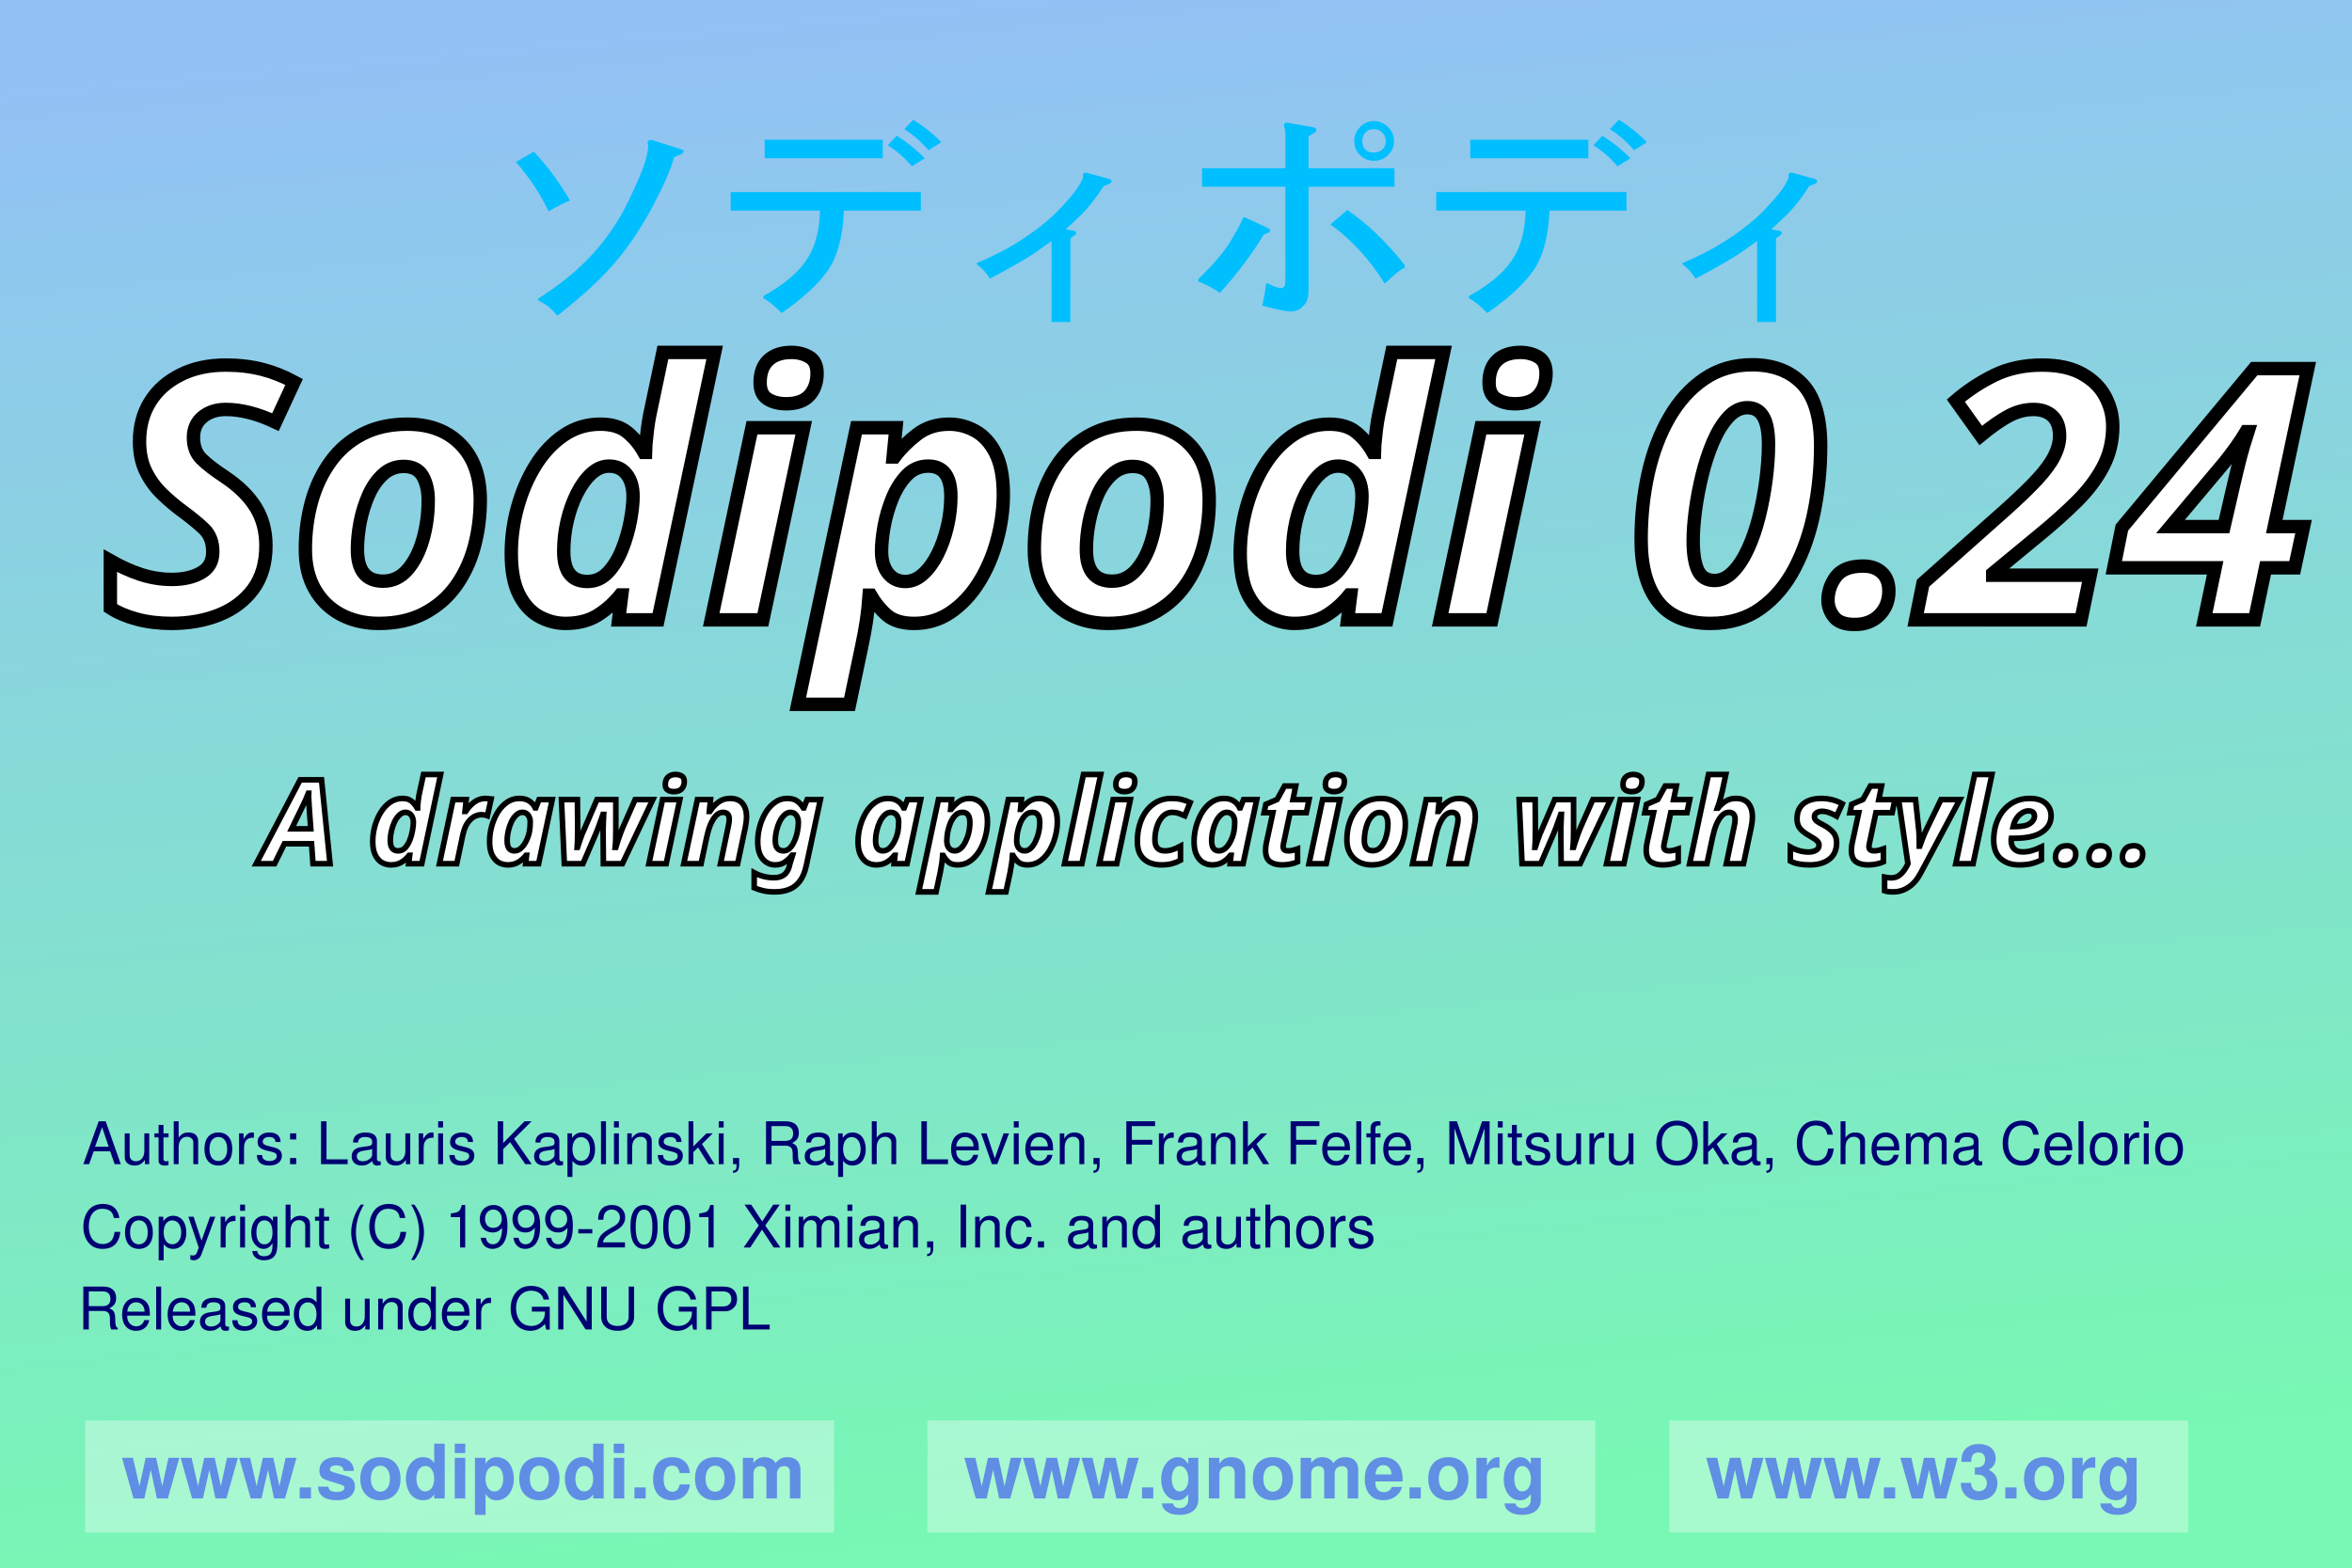
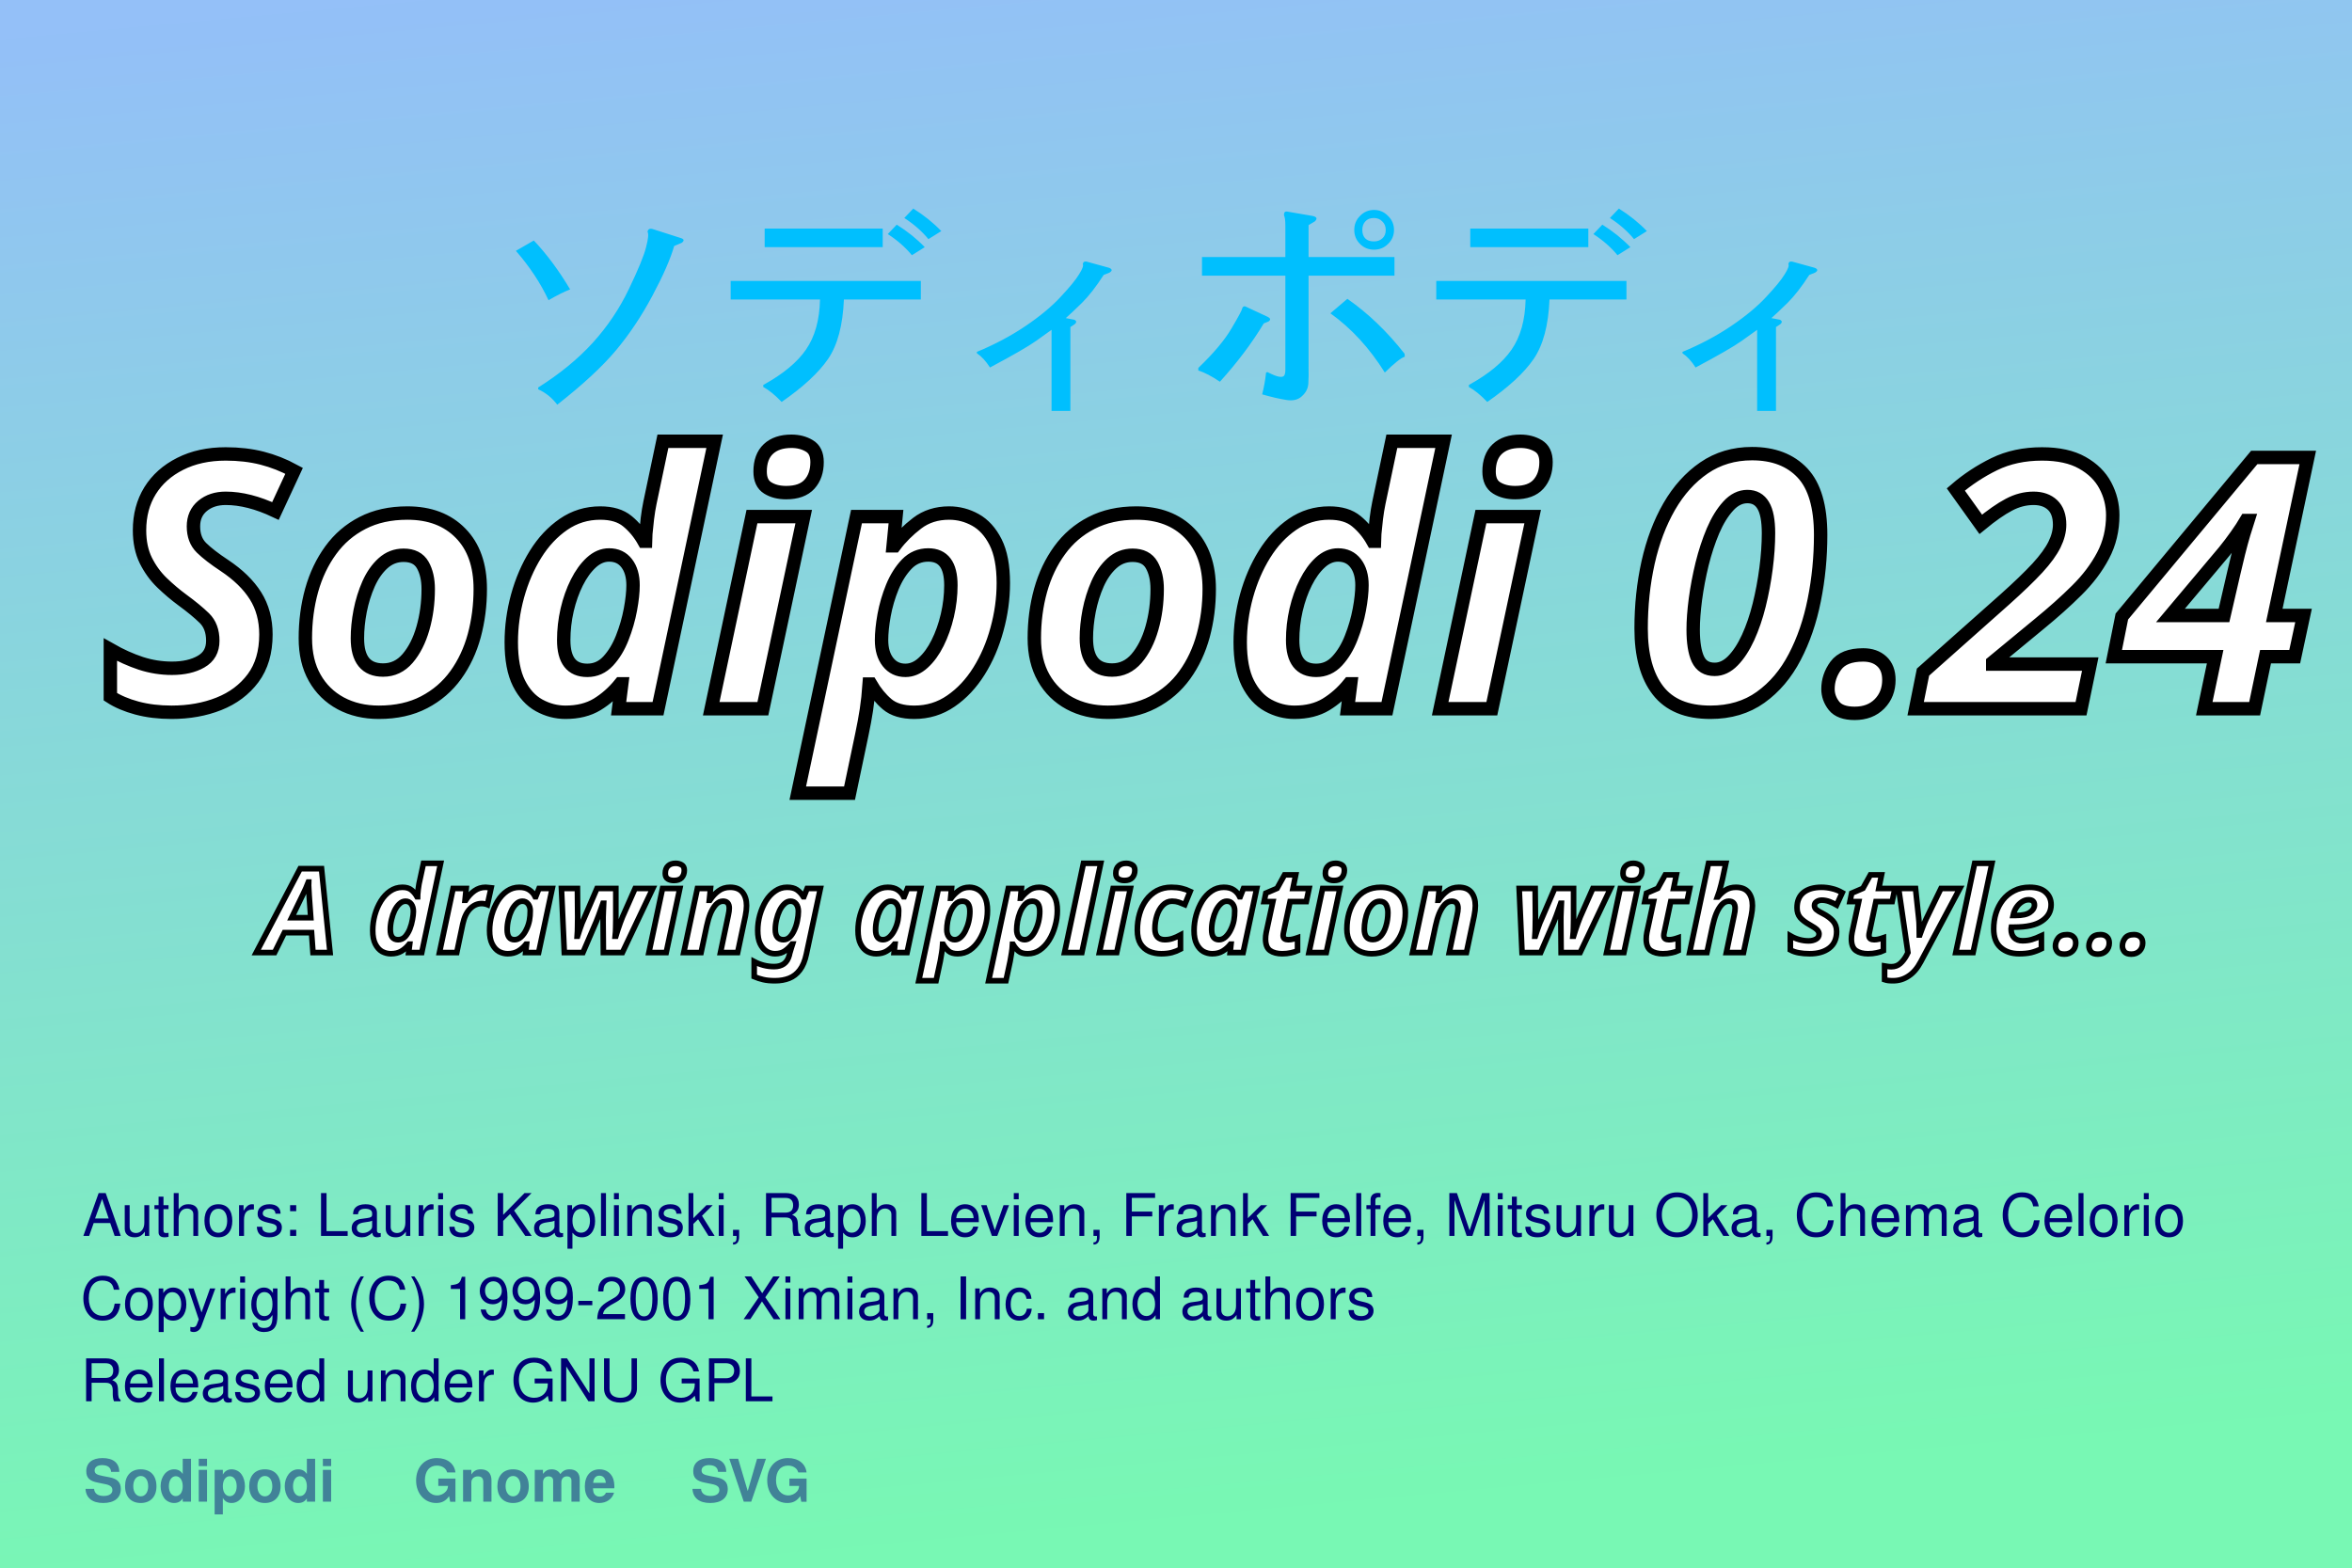
<svg xmlns="http://www.w3.org/2000/svg" xmlns:xlink="http://www.w3.org/1999/xlink" style="fill:#000000;fill-opacity:0.5;stroke:none" width="480" height="320" id="svg9">
  <defs id="defs11">
    <linearGradient id="linearGradient17">
      <stop offset="0" style="stop-color:#000;stop-opacity:1;" id="stop18" />
      <stop offset="1" style="stop-color:#fff;stop-opacity:1;" id="stop19" />
    </linearGradient>
    <linearGradient id="linearGradient13">
      <stop style="stop-color:#378fff;stop-opacity:1;" offset="0" id="stop14" />
      <stop style="stop-color:#00ff77;stop-opacity:1;" offset="1" id="stop15" />
    </linearGradient>
    <linearGradient xlink:href="#linearGradient13" id="linearGradient16" x1="0.376" y1="0.289" x2="0.409" y2="0.672" />
  </defs>
  <rect style="fill:url(#linearGradient16);stroke:none;stroke-width:1px;stroke-linecap:butt;stroke-linejoin:miter;stroke-opacity:1;" id="rect12" x="-128.85" y="-242.124" width="781.445" height="823.781" />
-   <text style="fill:#ffffff; stroke:#000000; font-family:Book Antiqua; font-style:italic; font-weight:bold; font-size:56; fill-opacity:1; fill-rule:evenodd; stroke-opacity:100%; stroke-width:1.6pt; stroke-linejoin:miter; stroke-linecap:butt; " x="16.432" y="98.642" id="title" transform="scale(1.28273,1.28273)">Sodipodi 0.24</text>
-   <text style="fill:#ffffff; stroke:#000000; font-family:Book Antiqua; font-style:italic; font-weight:bold; font-size:14; fill-opacity:1; fill-rule:evenodd; stroke-opacity:100%; stroke-width:0.5pt; stroke-linejoin:miter; stroke-linecap:butt; " x="31.387" y="102.973" id="text13" transform="scale(1.71212,1.71212)">A drawing application with style...</text>
-   <text style="fill:#000073; stroke:none; font-family:Helvetica; font-style:normal; font-weight:normal; font-size:12; fill-opacity:1; fill-rule:evenodd; stroke-opacity:100%; stroke-width:1px; stroke-linejoin:miter; stroke-linecap:butt; " x="16.432" y="254.637" id="text43">Copyright (C) 1999-2001 Ximian, Inc. and authors</text>
-   <text style="fill:#000073; stroke:none; font-family:Helvetica; font-style:normal; font-weight:normal; font-size:12; fill-opacity:1; fill-rule:evenodd; stroke-opacity:100%; stroke-width:1px; stroke-linejoin:miter; stroke-linecap:butt; " x="16.804" y="237.629" id="text44">Authors: Lauris Kaplinski, Raph Levien, Frank Felfe, Mitsuru Oka, Chema Celorio</text>
-   <text style="fill:#000073; stroke:none; font-family:Helvetica; font-style:normal; font-weight:normal; font-size:12; fill-opacity:1; fill-rule:evenodd; stroke-opacity:100%; stroke-width:1px; stroke-linejoin:miter; stroke-linecap:butt; " x="15.892" y="271.369" id="text48">Released under GNU GPL</text>
-   <a id="a21" xlink:href="http://www.sodipodi.com/" transform="matrix(0.745223,0,0,0.745223,-79.7049,136.648)">
-     <rect style="stroke:none; fill:#ffffff; fill-opacity:0.35; fill-rule:evenodd; stroke-opacity:100%; stroke-width:1px; stroke-linejoin:miter; stroke-linecap:butt; " id="rect20" x="130.286" y="205.714" width="205.061" height="30.694" />
-     <g id="g18" transform="matrix(1.28887,0,0,1.28887,-75.0601,-73.3332)" style="fill:#0000ff; fill-opacity:0.427; ">
-       <text style="fill:#0000ff; stroke:none; font-family:Helvetica; font-style:normal; font-weight:bold; font-size:16; fill-opacity:0.427; fill-rule:evenodd; stroke-opacity:100%; stroke-width:1px; stroke-linejoin:miter; stroke-linecap:butt; " x="167.07" y="233.083" id="text19">www.sodipodi.com</text>
-     </g>
+   <text style="fill:#ffffff; stroke:#000000; font-family:Book Antiqua; font-style:italic; font-weight:bold; font-size:56; fill-opacity:1; fill-rule:evenodd; stroke-opacity:100%; stroke-width:1.6pt; stroke-linejoin:miter; stroke-linecap:butt; " x="16.432" y="112.783" id="title" transform="scale(1.28273,1.28273)">Sodipodi 0.24</text>
+   <text style="fill:#ffffff; stroke:#000000; font-family:Book Antiqua; font-style:italic; font-weight:bold; font-size:14; fill-opacity:1; fill-rule:evenodd; stroke-opacity:100%; stroke-width:0.5pt; stroke-linejoin:miter; stroke-linecap:butt; " x="31.387" y="113.568" id="text13" transform="scale(1.71212,1.71212)">A drawing application with style...</text>
+   <text style="fill:#000073; stroke:none; font-family:Helvetica; font-style:normal; font-weight:normal; font-size:12; fill-opacity:1; fill-rule:evenodd; stroke-opacity:100%; stroke-width:1px; stroke-linejoin:miter; stroke-linecap:butt; " x="16.432" y="269.288" id="text43">Copyright (C) 1999-2001 Ximian, Inc. and authors</text>
+   <text style="fill:#000073; stroke:none; font-family:Helvetica; font-style:normal; font-weight:normal; font-size:12; fill-opacity:1; fill-rule:evenodd; stroke-opacity:100%; stroke-width:1px; stroke-linejoin:miter; stroke-linecap:butt; " x="16.804" y="252.281" id="text44">Authors: Lauris Kaplinski, Raph Levien, Frank Felfe, Mitsuru Oka, Chema Celorio</text>
+   <text style="fill:#000073; stroke:none; font-family:Helvetica; font-style:normal; font-weight:normal; font-size:12; fill-opacity:1; fill-rule:evenodd; stroke-opacity:100%; stroke-width:1px; stroke-linejoin:miter; stroke-linecap:butt; " x="16.464" y="286.02" id="text48">Released under GNU GPL</text>
+   <path style="fill:#00bffe; stroke:none; font-family:Kochi Gothic; font-style:normal; font-weight:normal; font-size:48; fill-opacity:1; fill-rule:evenodd; stroke-opacity:100%; stroke-width:1px; stroke-linejoin:miter; stroke-linecap:butt; " d="M 111.944 43.139 C 110.351 39.702 108.132 36.342 105.288 33.061 L 108.944 30.952 C 111.601 33.764 114.069 37.092 116.351 40.936 C 115.132 41.405 113.663 42.139 111.944 43.139 z M 132.147 29.171 C 132.241 28.639 132.585 28.452 133.179 28.608 L 139.038 30.483 C 139.632 30.702 139.663 31.014 139.132 31.421 L 137.585 32.077 C 136.835 34.702 135.351 38.092 133.132 42.249 C 130.913 46.405 128.429 50.124 125.679 53.405 C 122.929 56.686 118.944 60.374 113.726 64.467 C 112.663 63.061 111.366 62.014 109.835 61.327 L 109.835 60.952 C 114.21 58.202 117.913 55.17 120.944 51.858 C 123.976 48.514 126.444 44.842 128.351 40.842 C 130.288 36.811 131.46 33.952 131.866 32.264 C 132.304 30.577 132.397 29.546 132.147 29.171 z M 186.382 24.436 C 188.538 25.78 190.444 27.311 192.101 29.03 L 189.476 30.671 C 188.132 29.046 186.491 27.608 184.554 26.358 L 186.382 24.436 z M 183.007 27.717 C 185.163 29.061 187.069 30.592 188.726 32.311 L 186.101 33.952 C 184.757 32.327 183.116 30.889 181.179 29.639 L 183.007 27.717 z M 156.054 28.514 L 180.147 28.514 L 180.147 32.311 L 156.054 32.311 L 156.054 28.514 z M 149.116 39.202 L 187.929 39.202 L 187.929 42.999 L 172.226 42.999 C 172.007 48.249 170.929 52.295 168.991 55.139 C 167.054 57.952 163.897 60.874 159.522 63.905 C 158.147 62.467 156.897 61.452 155.772 60.858 L 155.772 60.436 C 159.804 58.217 162.71 55.811 164.491 53.217 C 166.304 50.592 167.257 47.186 167.351 42.999 L 149.116 42.999 L 149.116 39.202 z M 220.976 35.78 C 221.038 35.342 221.304 35.17 221.772 35.264 L 226.366 36.53 C 227.022 36.811 227.038 37.139 226.413 37.514 L 225.241 37.983 C 223.71 40.358 222.241 42.249 220.835 43.655 C 219.429 45.03 218.319 46.077 217.507 46.795 L 219.241 47.124 C 219.741 47.374 219.757 47.686 219.288 48.061 L 218.444 48.624 L 218.444 65.733 L 214.601 65.733 L 214.601 49.186 C 214.069 49.561 213.022 50.311 211.46 51.436 C 209.929 52.53 206.788 54.342 202.038 56.874 C 201.226 55.592 200.335 54.624 199.366 53.967 L 199.366 53.686 C 202.991 52.186 206.288 50.436 209.257 48.436 C 212.257 46.405 214.663 44.405 216.476 42.436 C 218.319 40.467 219.569 38.936 220.226 37.842 C 220.913 36.749 221.163 36.061 220.976 35.78 z M 257.913 47.874 C 255.507 51.874 252.522 55.842 248.96 59.78 C 247.304 58.655 245.835 57.889 244.554 57.483 L 244.554 56.967 C 247.71 53.936 249.976 51.233 251.351 48.858 C 252.757 46.483 253.476 45.139 253.507 44.827 C 253.663 44.358 253.976 44.264 254.444 44.545 L 258.663 46.514 C 259.319 46.827 259.382 47.155 258.851 47.499 L 257.913 47.874 z M 271.507 45.811 L 274.976 42.858 C 279.194 45.795 283.085 49.53 286.647 54.061 L 286.694 54.67 C 285.944 54.889 284.585 55.967 282.616 57.905 C 279.491 52.905 275.788 48.874 271.507 45.811 z M 245.304 34.327 L 262.319 34.327 L 262.319 27.952 C 262.319 26.889 262.226 26.171 262.038 25.796 C 262.007 25.233 262.226 24.983 262.694 25.046 L 267.851 25.936 C 268.757 26.124 268.913 26.499 268.319 27.061 L 267.054 27.811 L 267.054 34.327 L 284.585 34.327 L 284.585 38.124 L 267.054 38.124 L 267.054 56.733 C 267.085 58.014 267.069 59.155 267.007 60.155 C 266.944 61.155 266.507 62.014 265.694 62.733 C 264.913 63.483 263.819 63.733 262.413 63.483 C 261.038 63.264 259.429 62.889 257.585 62.358 C 257.96 60.889 258.226 59.405 258.382 57.905 L 258.663 57.811 C 259.694 58.342 260.476 58.655 261.007 58.749 C 261.569 58.842 261.929 58.764 262.085 58.514 C 262.241 58.264 262.319 57.874 262.319 57.342 L 262.319 38.124 L 245.304 38.124 L 245.304 34.327 z M 276.382 28.796 C 276.382 27.671 276.772 26.717 277.554 25.936 C 278.335 25.124 279.288 24.717 280.413 24.717 C 281.538 24.717 282.491 25.124 283.272 25.936 C 284.085 26.717 284.491 27.671 284.491 28.796 C 284.491 29.921 284.085 30.874 283.272 31.655 C 282.491 32.436 281.538 32.827 280.413 32.827 C 279.288 32.827 278.335 32.436 277.554 31.655 C 276.772 30.874 276.382 29.921 276.382 28.796 z M 278.022 28.796 C 278.022 29.546 278.226 30.124 278.632 30.53 C 279.038 30.936 279.616 31.139 280.366 31.139 C 281.085 31.139 281.663 30.936 282.101 30.53 C 282.569 30.124 282.804 29.546 282.804 28.796 C 282.804 28.077 282.569 27.499 282.101 27.061 C 281.663 26.592 281.085 26.358 280.366 26.358 C 279.616 26.358 279.038 26.592 278.632 27.061 C 278.226 27.499 278.022 28.077 278.022 28.796 z M 330.382 24.436 C 332.538 25.78 334.444 27.311 336.101 29.03 L 333.476 30.671 C 332.132 29.046 330.491 27.608 328.554 26.358 L 330.382 24.436 z M 327.007 27.717 C 329.163 29.061 331.069 30.592 332.726 32.311 L 330.101 33.952 C 328.757 32.327 327.116 30.889 325.179 29.639 L 327.007 27.717 z M 300.054 28.514 L 324.147 28.514 L 324.147 32.311 L 300.054 32.311 L 300.054 28.514 z M 293.116 39.202 L 331.929 39.202 L 331.929 42.999 L 316.226 42.999 C 316.007 48.249 314.929 52.295 312.991 55.139 C 311.054 57.952 307.897 60.874 303.522 63.905 C 302.147 62.467 300.897 61.452 299.772 60.858 L 299.772 60.436 C 303.804 58.217 306.71 55.811 308.491 53.217 C 310.304 50.592 311.257 47.186 311.351 42.999 L 293.116 42.999 L 293.116 39.202 z M 364.976 35.78 C 365.038 35.342 365.304 35.17 365.772 35.264 L 370.366 36.53 C 371.022 36.811 371.038 37.139 370.413 37.514 L 369.241 37.983 C 367.71 40.358 366.241 42.249 364.835 43.655 C 363.429 45.03 362.319 46.077 361.507 46.795 L 363.241 47.124 C 363.741 47.374 363.757 47.686 363.288 48.061 L 362.444 48.624 L 362.444 65.733 L 358.601 65.733 L 358.601 49.186 C 358.069 49.561 357.022 50.311 355.46 51.436 C 353.929 52.53 350.788 54.342 346.038 56.874 C 345.226 55.592 344.335 54.624 343.366 53.967 L 343.366 53.686 C 346.991 52.186 350.288 50.436 353.257 48.436 C 356.257 46.405 358.663 44.405 360.476 42.436 C 362.319 40.467 363.569 38.936 364.226 37.842 C 364.913 36.749 365.163 36.061 364.976 35.78 z " id="path104" transform="translate(0,18.1395)" />
+   <a xlink:href="http://www.sodipodi.com/">
+     <text style="fill:#000073; stroke:none; font-family:Helvetica; font-style:normal; font-weight:bold; font-size:12; fill-opacity:0.468; fill-rule:evenodd; stroke-opacity:100%; stroke-width:1px; stroke-linejoin:miter; stroke-linecap:butt; " x="17.061" y="306.512" id="text63">Sodipodi</text>
  </a>
-   <a id="g64" xlink:href="http://www.w3.org/" transform="translate(111.074,0)">
-     <rect style="stroke:none; fill:#ffffff; fill-opacity:0.35; fill-rule:evenodd; stroke-opacity:100%; stroke-width:1px; stroke-linejoin:miter; stroke-linecap:butt; " id="rect58" x="229.619" y="289.951" width="105.874" height="22.874" />
-     <g id="a59" transform="matrix(0.960496,0,0,0.960496,76.5905,81.9984)" style="fill:#0000ff; fill-opacity:0.427; stroke:none; ">
-       <text style="fill:#0000ff; stroke:none; font-family:Helvetica; font-style:normal; font-weight:bold; font-size:16; fill-opacity:0.427; fill-rule:evenodd; stroke-opacity:100%; stroke-width:1px; stroke-linejoin:miter; stroke-linecap:butt; " x="167.07" y="233.083" id="text60">www.w3.org</text>
-     </g>
+   <a xlink:href="http://www.gnome.org/">
+     <text style="fill:#000073; stroke:none; font-family:Helvetica; font-style:normal; font-weight:bold; font-size:12; fill-opacity:0.468; fill-rule:evenodd; stroke-opacity:100%; stroke-width:1px; stroke-linejoin:miter; stroke-linecap:butt; " x="84.419" y="306.512" id="text65">Gnome</text>
  </a>
-   <a id="g71" xlink:href="http://www.gnome.org/" transform="translate(13.2231,0)">
-     <rect style="stroke:none; fill:#ffffff; fill-opacity:0.35; fill-rule:evenodd; stroke-opacity:100%; stroke-width:1px; stroke-linejoin:miter; stroke-linecap:butt; " id="rect54" x="176.065" y="289.951" width="136.287" height="22.874" />
-     <g id="a55" transform="matrix(0.960496,0,0,0.960496,23.0364,81.9984)" style="fill:#0000ff; fill-opacity:0.427; stroke:none; ">
-       <text style="fill:#0000ff; stroke:none; font-family:Helvetica; font-style:normal; font-weight:bold; font-size:16; fill-opacity:0.427; fill-rule:evenodd; stroke-opacity:100%; stroke-width:1px; stroke-linejoin:miter; stroke-linecap:butt; " x="167.07" y="233.083" id="text56">www.gnome.org</text>
-     </g>
+   <a xlink:href="http://www.w3.org/TR/2001/REC-SVG-20010904/">
+     <text style="fill:#000073; stroke:none; font-family:Helvetica; font-style:normal; font-weight:bold; font-size:12; fill-opacity:0.468; fill-rule:evenodd; stroke-opacity:100%; stroke-width:1px; stroke-linejoin:miter; stroke-linecap:butt; " x="140.93" y="306.512" id="text66">SVG</text>
  </a>
-   <path style="fill:#00bffe; stroke:none; font-family:Kochi Gothic; font-style:normal; font-weight:normal; font-size:48; fill-opacity:1; fill-rule:evenodd; stroke-opacity:100%; stroke-width:1px; stroke-linejoin:miter; stroke-linecap:butt; " d="M 111.944 43.139 C 110.351 39.702 108.132 36.342 105.288 33.061 L 108.944 30.952 C 111.601 33.764 114.069 37.092 116.351 40.936 C 115.132 41.405 113.663 42.139 111.944 43.139 z M 132.147 29.171 C 132.241 28.639 132.585 28.452 133.179 28.608 L 139.038 30.483 C 139.632 30.702 139.663 31.014 139.132 31.421 L 137.585 32.077 C 136.835 34.702 135.351 38.092 133.132 42.249 C 130.913 46.405 128.429 50.124 125.679 53.405 C 122.929 56.686 118.944 60.374 113.726 64.467 C 112.663 63.061 111.366 62.014 109.835 61.327 L 109.835 60.952 C 114.21 58.202 117.913 55.17 120.944 51.858 C 123.976 48.514 126.444 44.842 128.351 40.842 C 130.288 36.811 131.46 33.952 131.866 32.264 C 132.304 30.577 132.397 29.546 132.147 29.171 z M 186.382 24.436 C 188.538 25.78 190.444 27.311 192.101 29.03 L 189.476 30.671 C 188.132 29.046 186.491 27.608 184.554 26.358 L 186.382 24.436 z M 183.007 27.717 C 185.163 29.061 187.069 30.592 188.726 32.311 L 186.101 33.952 C 184.757 32.327 183.116 30.889 181.179 29.639 L 183.007 27.717 z M 156.054 28.514 L 180.147 28.514 L 180.147 32.311 L 156.054 32.311 L 156.054 28.514 z M 149.116 39.202 L 187.929 39.202 L 187.929 42.999 L 172.226 42.999 C 172.007 48.249 170.929 52.295 168.991 55.139 C 167.054 57.952 163.897 60.874 159.522 63.905 C 158.147 62.467 156.897 61.452 155.772 60.858 L 155.772 60.436 C 159.804 58.217 162.71 55.811 164.491 53.217 C 166.304 50.592 167.257 47.186 167.351 42.999 L 149.116 42.999 L 149.116 39.202 z M 220.976 35.78 C 221.038 35.342 221.304 35.17 221.772 35.264 L 226.366 36.53 C 227.022 36.811 227.038 37.139 226.413 37.514 L 225.241 37.983 C 223.71 40.358 222.241 42.249 220.835 43.655 C 219.429 45.03 218.319 46.077 217.507 46.795 L 219.241 47.124 C 219.741 47.374 219.757 47.686 219.288 48.061 L 218.444 48.624 L 218.444 65.733 L 214.601 65.733 L 214.601 49.186 C 214.069 49.561 213.022 50.311 211.46 51.436 C 209.929 52.53 206.788 54.342 202.038 56.874 C 201.226 55.592 200.335 54.624 199.366 53.967 L 199.366 53.686 C 202.991 52.186 206.288 50.436 209.257 48.436 C 212.257 46.405 214.663 44.405 216.476 42.436 C 218.319 40.467 219.569 38.936 220.226 37.842 C 220.913 36.749 221.163 36.061 220.976 35.78 z M 257.913 47.874 C 255.507 51.874 252.522 55.842 248.96 59.78 C 247.304 58.655 245.835 57.889 244.554 57.483 L 244.554 56.967 C 247.71 53.936 249.976 51.233 251.351 48.858 C 252.757 46.483 253.476 45.139 253.507 44.827 C 253.663 44.358 253.976 44.264 254.444 44.545 L 258.663 46.514 C 259.319 46.827 259.382 47.155 258.851 47.499 L 257.913 47.874 z M 271.507 45.811 L 274.976 42.858 C 279.194 45.795 283.085 49.53 286.647 54.061 L 286.694 54.67 C 285.944 54.889 284.585 55.967 282.616 57.905 C 279.491 52.905 275.788 48.874 271.507 45.811 z M 245.304 34.327 L 262.319 34.327 L 262.319 27.952 C 262.319 26.889 262.226 26.171 262.038 25.796 C 262.007 25.233 262.226 24.983 262.694 25.046 L 267.851 25.936 C 268.757 26.124 268.913 26.499 268.319 27.061 L 267.054 27.811 L 267.054 34.327 L 284.585 34.327 L 284.585 38.124 L 267.054 38.124 L 267.054 56.733 C 267.085 58.014 267.069 59.155 267.007 60.155 C 266.944 61.155 266.507 62.014 265.694 62.733 C 264.913 63.483 263.819 63.733 262.413 63.483 C 261.038 63.264 259.429 62.889 257.585 62.358 C 257.96 60.889 258.226 59.405 258.382 57.905 L 258.663 57.811 C 259.694 58.342 260.476 58.655 261.007 58.749 C 261.569 58.842 261.929 58.764 262.085 58.514 C 262.241 58.264 262.319 57.874 262.319 57.342 L 262.319 38.124 L 245.304 38.124 L 245.304 34.327 z M 276.382 28.796 C 276.382 27.671 276.772 26.717 277.554 25.936 C 278.335 25.124 279.288 24.717 280.413 24.717 C 281.538 24.717 282.491 25.124 283.272 25.936 C 284.085 26.717 284.491 27.671 284.491 28.796 C 284.491 29.921 284.085 30.874 283.272 31.655 C 282.491 32.436 281.538 32.827 280.413 32.827 C 279.288 32.827 278.335 32.436 277.554 31.655 C 276.772 30.874 276.382 29.921 276.382 28.796 z M 278.022 28.796 C 278.022 29.546 278.226 30.124 278.632 30.53 C 279.038 30.936 279.616 31.139 280.366 31.139 C 281.085 31.139 281.663 30.936 282.101 30.53 C 282.569 30.124 282.804 29.546 282.804 28.796 C 282.804 28.077 282.569 27.499 282.101 27.061 C 281.663 26.592 281.085 26.358 280.366 26.358 C 279.616 26.358 279.038 26.592 278.632 27.061 C 278.226 27.499 278.022 28.077 278.022 28.796 z M 330.382 24.436 C 332.538 25.78 334.444 27.311 336.101 29.03 L 333.476 30.671 C 332.132 29.046 330.491 27.608 328.554 26.358 L 330.382 24.436 z M 327.007 27.717 C 329.163 29.061 331.069 30.592 332.726 32.311 L 330.101 33.952 C 328.757 32.327 327.116 30.889 325.179 29.639 L 327.007 27.717 z M 300.054 28.514 L 324.147 28.514 L 324.147 32.311 L 300.054 32.311 L 300.054 28.514 z M 293.116 39.202 L 331.929 39.202 L 331.929 42.999 L 316.226 42.999 C 316.007 48.249 314.929 52.295 312.991 55.139 C 311.054 57.952 307.897 60.874 303.522 63.905 C 302.147 62.467 300.897 61.452 299.772 60.858 L 299.772 60.436 C 303.804 58.217 306.71 55.811 308.491 53.217 C 310.304 50.592 311.257 47.186 311.351 42.999 L 293.116 42.999 L 293.116 39.202 z M 364.976 35.78 C 365.038 35.342 365.304 35.17 365.772 35.264 L 370.366 36.53 C 371.022 36.811 371.038 37.139 370.413 37.514 L 369.241 37.983 C 367.71 40.358 366.241 42.249 364.835 43.655 C 363.429 45.03 362.319 46.077 361.507 46.795 L 363.241 47.124 C 363.741 47.374 363.757 47.686 363.288 48.061 L 362.444 48.624 L 362.444 65.733 L 358.601 65.733 L 358.601 49.186 C 358.069 49.561 357.022 50.311 355.46 51.436 C 353.929 52.53 350.788 54.342 346.038 56.874 C 345.226 55.592 344.335 54.624 343.366 53.967 L 343.366 53.686 C 346.991 52.186 350.288 50.436 353.257 48.436 C 356.257 46.405 358.663 44.405 360.476 42.436 C 362.319 40.467 363.569 38.936 364.226 37.842 C 364.913 36.749 365.163 36.061 364.976 35.78 z " id="path104" />
</svg>
